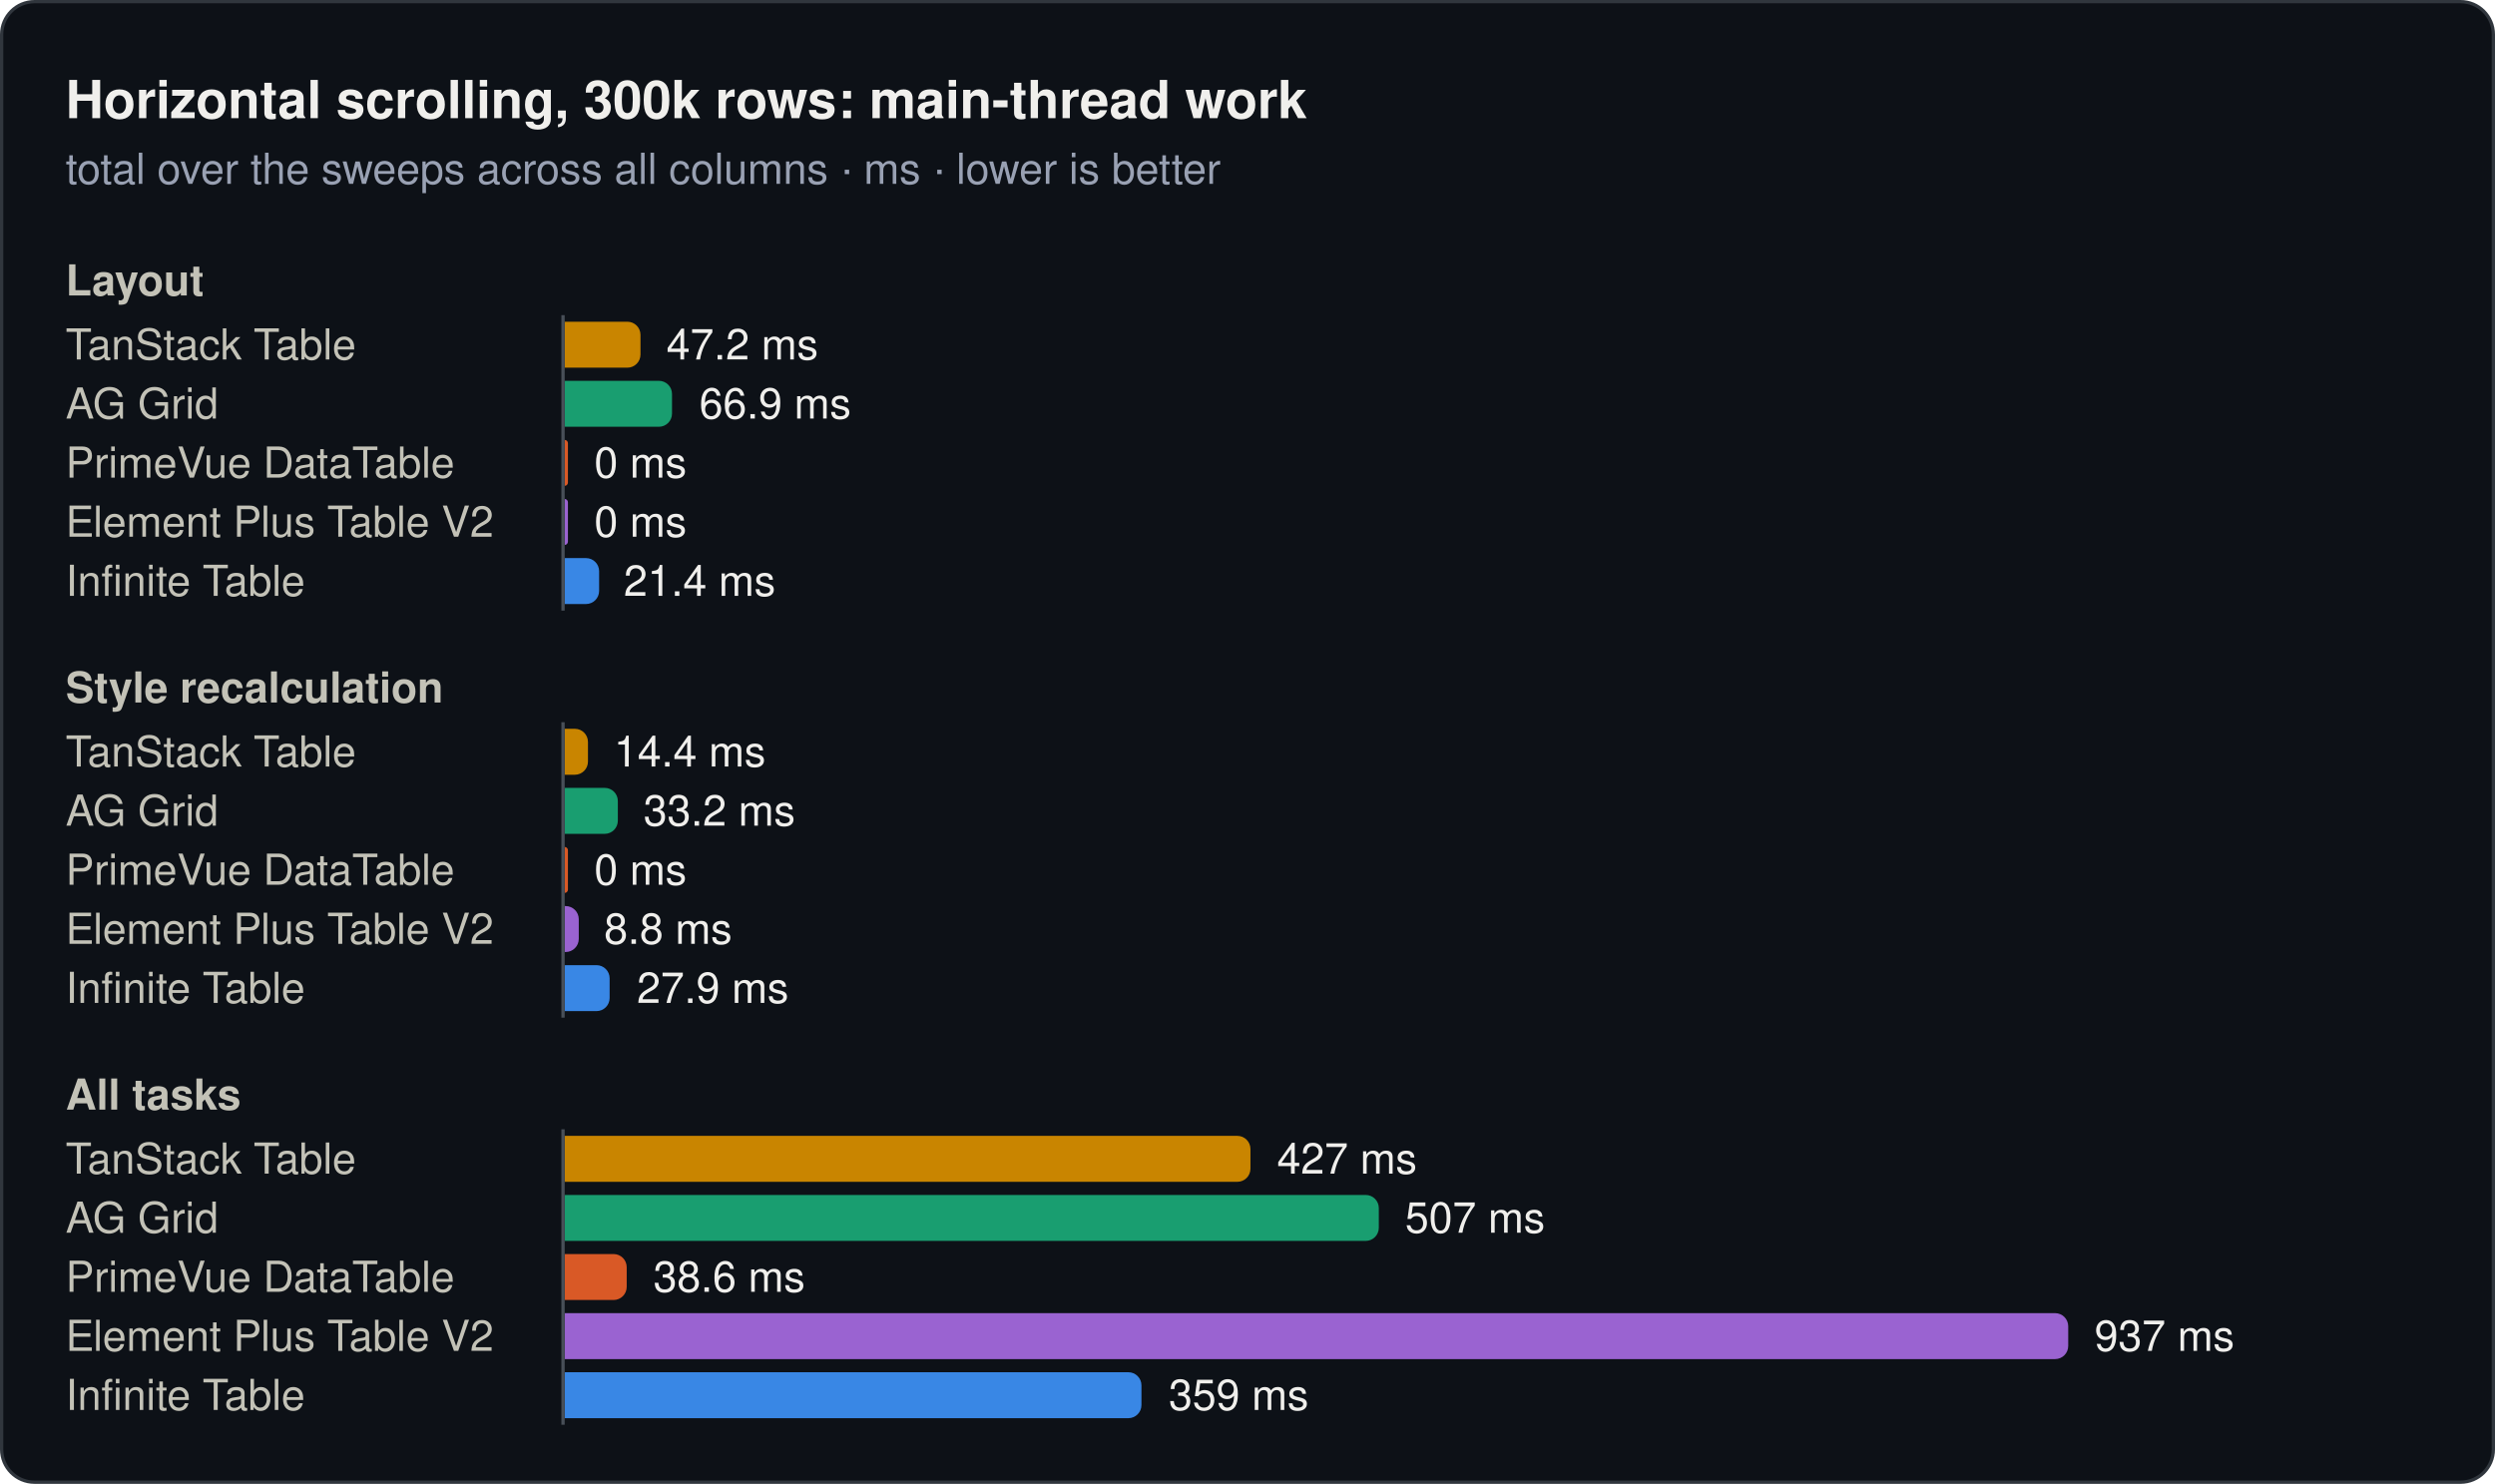
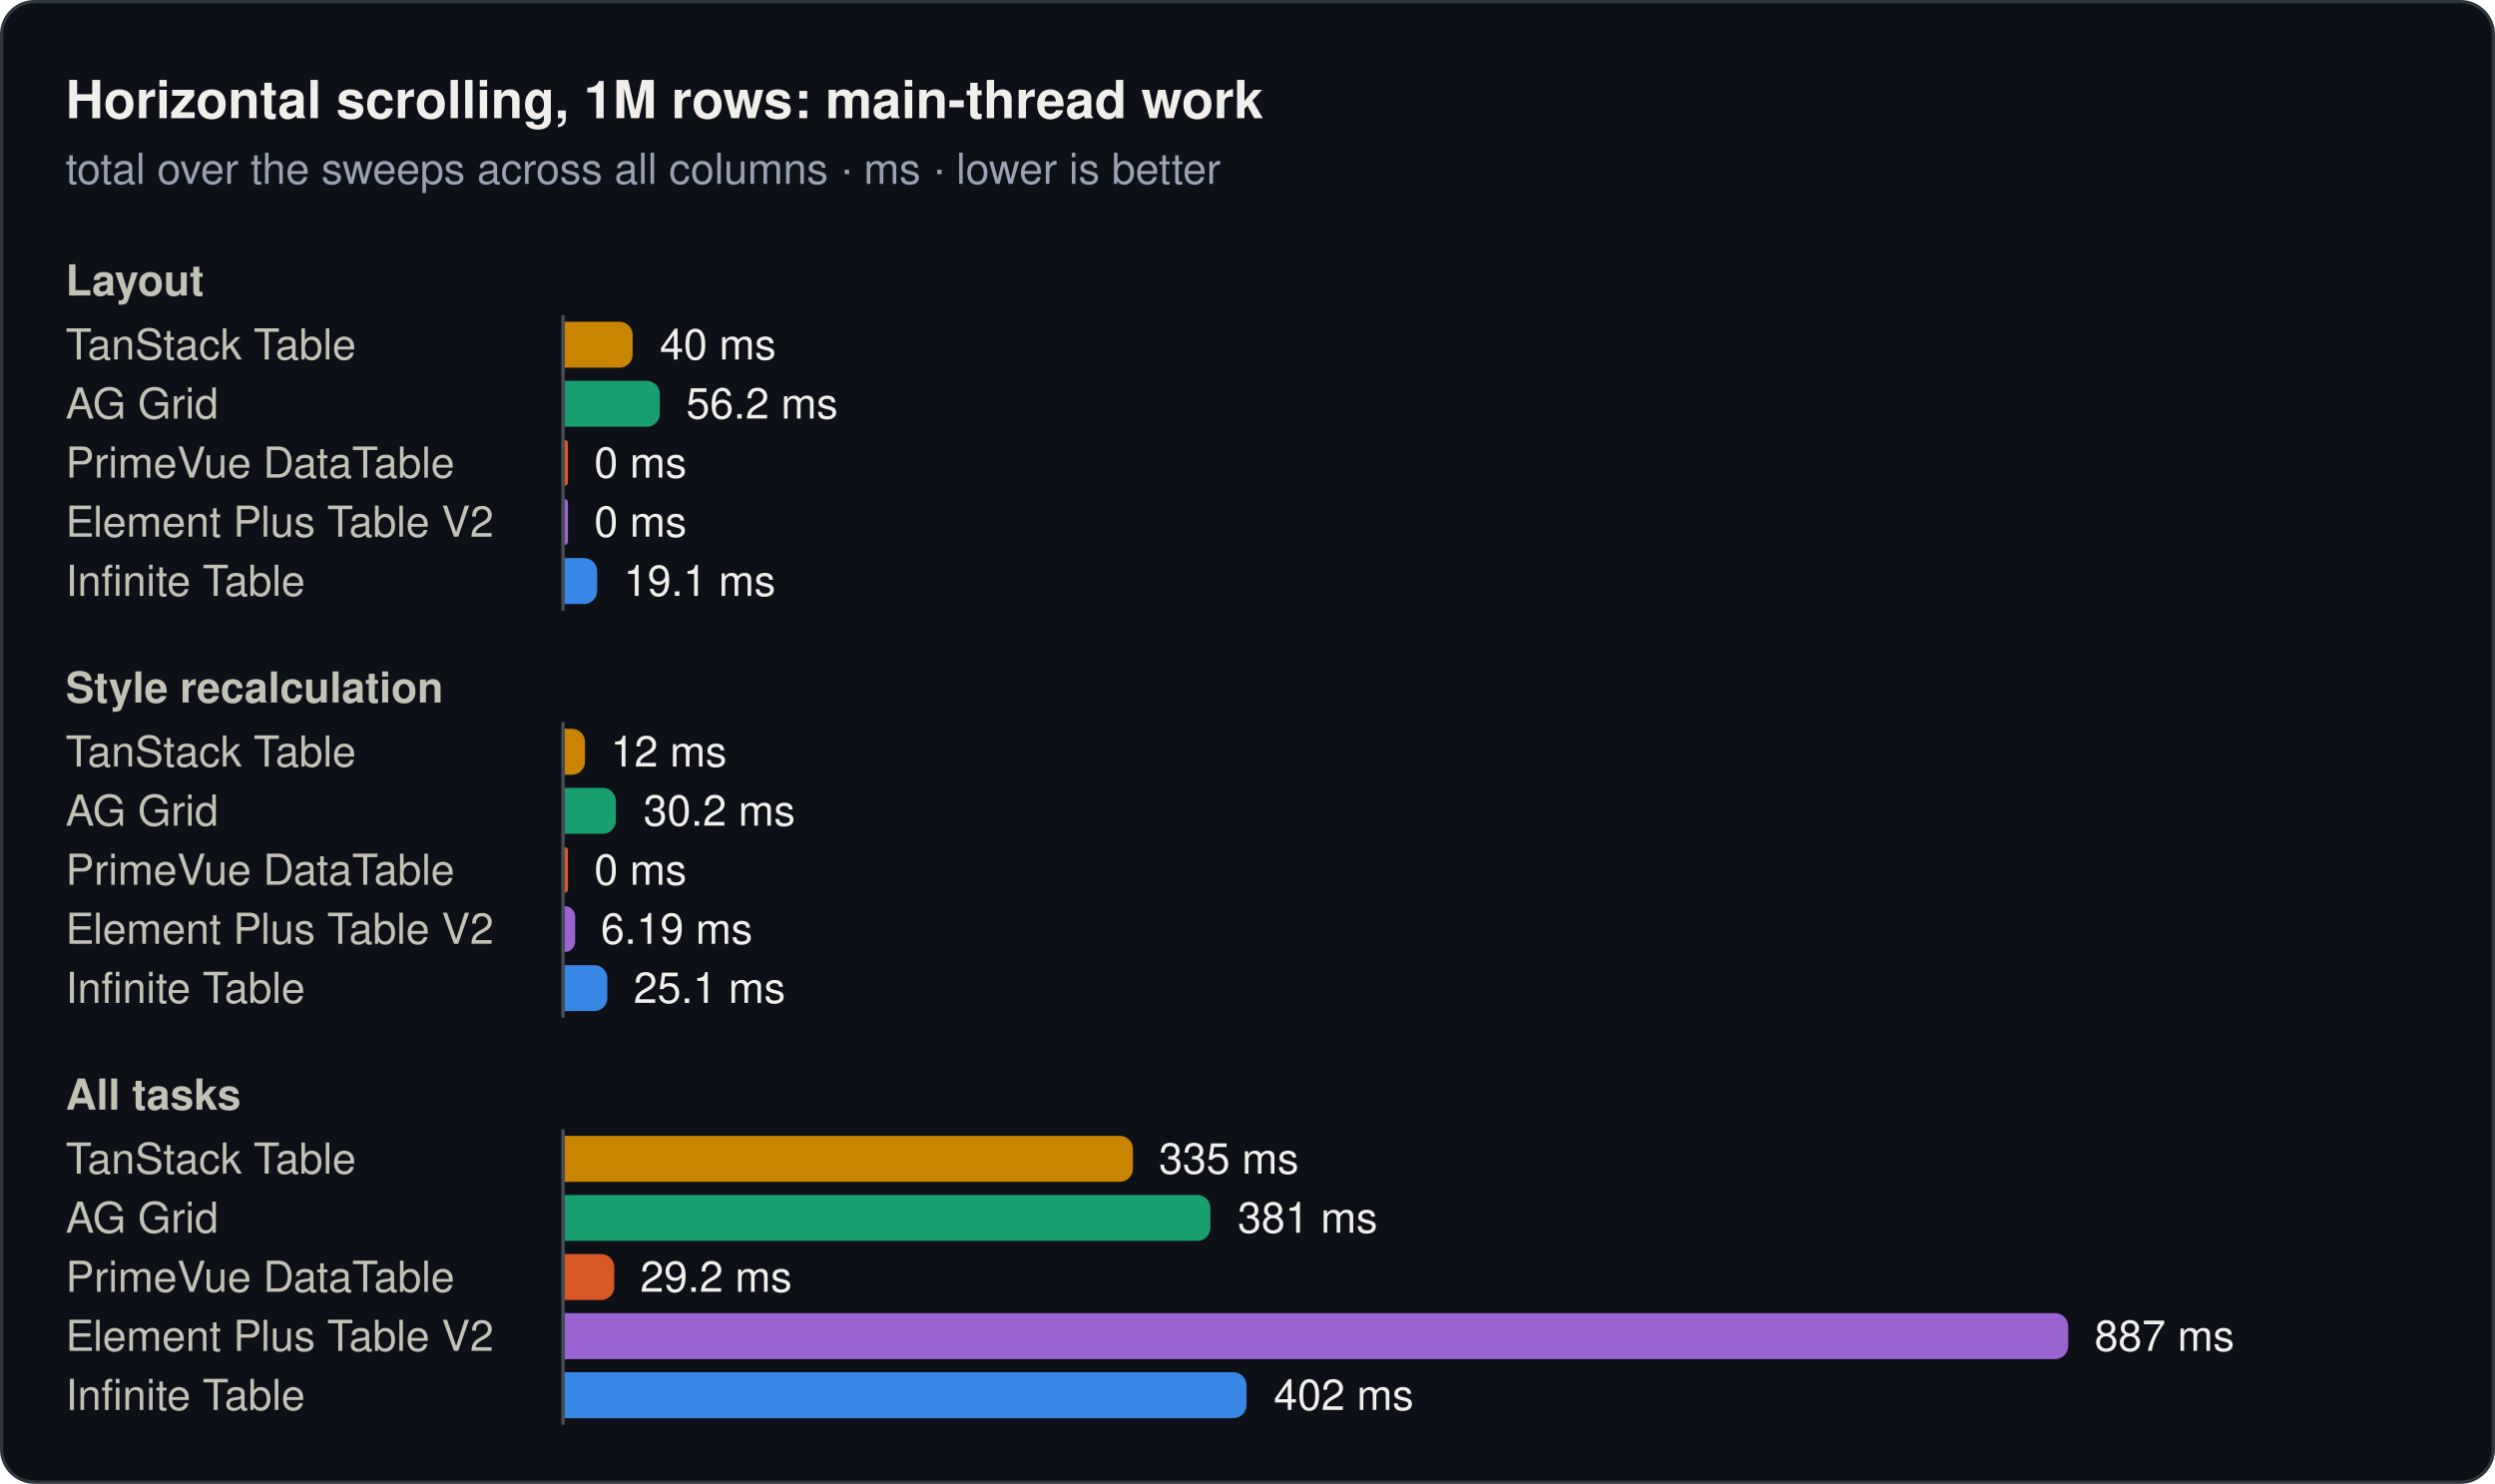
<svg xmlns="http://www.w3.org/2000/svg" width="760" height="452" viewBox="0 0 760 452" role="img">
  <rect x="0.5" y="0.5" width="759" height="451" rx="10" fill="#0d1117" stroke="#30363d" />
-   <text x="20" y="36" font-family="system-ui, -apple-system, 'Segoe UI', Helvetica, Arial, sans-serif" font-size="16" font-weight="600" fill="#f0efec">Horizontal scrolling, 300k rows: main-thread work</text>
+   <text x="20" y="36" font-family="system-ui, -apple-system, 'Segoe UI', Helvetica, Arial, sans-serif" font-size="16" font-weight="600" fill="#f0efec">Horizontal scrolling, 1M rows: main-thread work</text>
  <text x="20" y="56" font-family="system-ui, -apple-system, 'Segoe UI', Helvetica, Arial, sans-serif" font-size="13" fill="#99a1b3">total over the sweeps across all columns · ms · lower is better</text>
  <text x="20" y="90" font-family="system-ui, -apple-system, 'Segoe UI', Helvetica, Arial, sans-serif" font-size="13" font-weight="600" fill="#c3c2b7">Layout</text>
  <text x="20" y="109.5" font-family="system-ui, -apple-system, 'Segoe UI', Helvetica, Arial, sans-serif" font-size="13" fill="#c3c2b7">TanStack Table</text>
-   <path d="M172,98H191.1a4,4 0 0 1 4,4V108a4,4 0 0 1 -4,4H172Z" fill="#c98500" />
-   <text x="203" y="109.5" font-family="system-ui, -apple-system, 'Segoe UI', Helvetica, Arial, sans-serif" font-size="13" fill="#f0efec">47.2 ms</text>
+   <path d="M172,98H188.7a4,4 0 0 1 4,4V108a4,4 0 0 1 -4,4H172Z" fill="#c98500" />
+   <text x="201" y="109.5" font-family="system-ui, -apple-system, 'Segoe UI', Helvetica, Arial, sans-serif" font-size="13" fill="#f0efec">40 ms</text>
  <text x="20" y="127.5" font-family="system-ui, -apple-system, 'Segoe UI', Helvetica, Arial, sans-serif" font-size="13" fill="#c3c2b7">AG Grid</text>
-   <path d="M172,116H200.7a4,4 0 0 1 4,4V126a4,4 0 0 1 -4,4H172Z" fill="#199e70" />
-   <text x="213" y="127.5" font-family="system-ui, -apple-system, 'Segoe UI', Helvetica, Arial, sans-serif" font-size="13" fill="#f0efec">66.9 ms</text>
+   <path d="M172,116H197a4,4 0 0 1 4,4V126a4,4 0 0 1 -4,4H172Z" fill="#199e70" />
+   <text x="209" y="127.5" font-family="system-ui, -apple-system, 'Segoe UI', Helvetica, Arial, sans-serif" font-size="13" fill="#f0efec">56.2 ms</text>
  <text x="20" y="145.5" font-family="system-ui, -apple-system, 'Segoe UI', Helvetica, Arial, sans-serif" font-size="13" fill="#c3c2b7">PrimeVue DataTable</text>
  <path d="M172,134H172a1,1 0 0 1 1,1V147a1,1 0 0 1 -1,1H172Z" fill="#d95926" />
  <text x="181" y="145.5" font-family="system-ui, -apple-system, 'Segoe UI', Helvetica, Arial, sans-serif" font-size="13" fill="#f0efec">0 ms</text>
  <text x="20" y="163.5" font-family="system-ui, -apple-system, 'Segoe UI', Helvetica, Arial, sans-serif" font-size="13" fill="#c3c2b7">Element Plus Table V2</text>
  <path d="M172,152H172a1,1 0 0 1 1,1V165a1,1 0 0 1 -1,1H172Z" fill="#9a63d1" />
  <text x="181" y="163.5" font-family="system-ui, -apple-system, 'Segoe UI', Helvetica, Arial, sans-serif" font-size="13" fill="#f0efec">0 ms</text>
  <text x="20" y="181.5" font-family="system-ui, -apple-system, 'Segoe UI', Helvetica, Arial, sans-serif" font-size="13" fill="#c3c2b7">Infinite Table</text>
-   <path d="M172,170H178.5a4,4 0 0 1 4,4V180a4,4 0 0 1 -4,4H172Z" fill="#3987e5" />
-   <text x="190" y="181.5" font-family="system-ui, -apple-system, 'Segoe UI', Helvetica, Arial, sans-serif" font-size="13" fill="#f0efec">21.4 ms</text>
+   <path d="M172,170H177.9a4,4 0 0 1 4,4V180a4,4 0 0 1 -4,4H172Z" fill="#3987e5" />
+   <text x="190" y="181.5" font-family="system-ui, -apple-system, 'Segoe UI', Helvetica, Arial, sans-serif" font-size="13" fill="#f0efec">19.1 ms</text>
  <line x1="171.5" y1="96" x2="171.5" y2="186" stroke="#484f58" stroke-width="1" />
  <text x="20" y="214" font-family="system-ui, -apple-system, 'Segoe UI', Helvetica, Arial, sans-serif" font-size="13" font-weight="600" fill="#c3c2b7">Style recalculation</text>
  <text x="20" y="233.5" font-family="system-ui, -apple-system, 'Segoe UI', Helvetica, Arial, sans-serif" font-size="13" fill="#c3c2b7">TanStack Table</text>
-   <path d="M172,222H175.1a4,4 0 0 1 4,4V232a4,4 0 0 1 -4,4H172Z" fill="#c98500" />
-   <text x="187" y="233.5" font-family="system-ui, -apple-system, 'Segoe UI', Helvetica, Arial, sans-serif" font-size="13" fill="#f0efec">14.4 ms</text>
+   <path d="M172,222H174.2a4,4 0 0 1 4,4V232a4,4 0 0 1 -4,4H172Z" fill="#c98500" />
+   <text x="186" y="233.5" font-family="system-ui, -apple-system, 'Segoe UI', Helvetica, Arial, sans-serif" font-size="13" fill="#f0efec">12 ms</text>
  <text x="20" y="251.5" font-family="system-ui, -apple-system, 'Segoe UI', Helvetica, Arial, sans-serif" font-size="13" fill="#c3c2b7">AG Grid</text>
-   <path d="M172,240H184.2a4,4 0 0 1 4,4V250a4,4 0 0 1 -4,4H172Z" fill="#199e70" />
-   <text x="196" y="251.5" font-family="system-ui, -apple-system, 'Segoe UI', Helvetica, Arial, sans-serif" font-size="13" fill="#f0efec">33.2 ms</text>
+   <path d="M172,240H183.6a4,4 0 0 1 4,4V250a4,4 0 0 1 -4,4H172Z" fill="#199e70" />
+   <text x="196" y="251.5" font-family="system-ui, -apple-system, 'Segoe UI', Helvetica, Arial, sans-serif" font-size="13" fill="#f0efec">30.2 ms</text>
  <text x="20" y="269.5" font-family="system-ui, -apple-system, 'Segoe UI', Helvetica, Arial, sans-serif" font-size="13" fill="#c3c2b7">PrimeVue DataTable</text>
  <path d="M172,258H172a1,1 0 0 1 1,1V271a1,1 0 0 1 -1,1H172Z" fill="#d95926" />
  <text x="181" y="269.5" font-family="system-ui, -apple-system, 'Segoe UI', Helvetica, Arial, sans-serif" font-size="13" fill="#f0efec">0 ms</text>
  <text x="20" y="287.5" font-family="system-ui, -apple-system, 'Segoe UI', Helvetica, Arial, sans-serif" font-size="13" fill="#c3c2b7">Element Plus Table V2</text>
-   <path d="M172,276H172.3a4,4 0 0 1 4,4V286a4,4 0 0 1 -4,4H172Z" fill="#9a63d1" />
-   <text x="184" y="287.5" font-family="system-ui, -apple-system, 'Segoe UI', Helvetica, Arial, sans-serif" font-size="13" fill="#f0efec">8.8 ms</text>
+   <path d="M172,276H172a3.2,3.2 0 0 1 3.2,3.2V286.8a3.2,3.2 0 0 1 -3.2,3.2H172Z" fill="#9a63d1" />
+   <text x="183" y="287.5" font-family="system-ui, -apple-system, 'Segoe UI', Helvetica, Arial, sans-serif" font-size="13" fill="#f0efec">6.19 ms</text>
  <text x="20" y="305.5" font-family="system-ui, -apple-system, 'Segoe UI', Helvetica, Arial, sans-serif" font-size="13" fill="#c3c2b7">Infinite Table</text>
-   <path d="M172,294H181.7a4,4 0 0 1 4,4V304a4,4 0 0 1 -4,4H172Z" fill="#3987e5" />
-   <text x="194" y="305.5" font-family="system-ui, -apple-system, 'Segoe UI', Helvetica, Arial, sans-serif" font-size="13" fill="#f0efec">27.9 ms</text>
+   <path d="M172,294H181a4,4 0 0 1 4,4V304a4,4 0 0 1 -4,4H172Z" fill="#3987e5" />
+   <text x="193" y="305.5" font-family="system-ui, -apple-system, 'Segoe UI', Helvetica, Arial, sans-serif" font-size="13" fill="#f0efec">25.1 ms</text>
  <line x1="171.5" y1="220" x2="171.5" y2="310" stroke="#484f58" stroke-width="1" />
  <text x="20" y="338" font-family="system-ui, -apple-system, 'Segoe UI', Helvetica, Arial, sans-serif" font-size="13" font-weight="600" fill="#c3c2b7">All tasks</text>
  <text x="20" y="357.5" font-family="system-ui, -apple-system, 'Segoe UI', Helvetica, Arial, sans-serif" font-size="13" fill="#c3c2b7">TanStack Table</text>
-   <path d="M172,346H376.9a4,4 0 0 1 4,4V356a4,4 0 0 1 -4,4H172Z" fill="#c98500" />
-   <text x="389" y="357.5" font-family="system-ui, -apple-system, 'Segoe UI', Helvetica, Arial, sans-serif" font-size="13" fill="#f0efec">427 ms</text>
+   <path d="M172,346H341.1a4,4 0 0 1 4,4V356a4,4 0 0 1 -4,4H172Z" fill="#c98500" />
+   <text x="353" y="357.5" font-family="system-ui, -apple-system, 'Segoe UI', Helvetica, Arial, sans-serif" font-size="13" fill="#f0efec">335 ms</text>
  <text x="20" y="375.5" font-family="system-ui, -apple-system, 'Segoe UI', Helvetica, Arial, sans-serif" font-size="13" fill="#c3c2b7">AG Grid</text>
-   <path d="M172,364H416a4,4 0 0 1 4,4V374a4,4 0 0 1 -4,4H172Z" fill="#199e70" />
-   <text x="428" y="375.5" font-family="system-ui, -apple-system, 'Segoe UI', Helvetica, Arial, sans-serif" font-size="13" fill="#f0efec">507 ms</text>
+   <path d="M172,364H364.7a4,4 0 0 1 4,4V374a4,4 0 0 1 -4,4H172Z" fill="#199e70" />
+   <text x="377" y="375.5" font-family="system-ui, -apple-system, 'Segoe UI', Helvetica, Arial, sans-serif" font-size="13" fill="#f0efec">381 ms</text>
  <text x="20" y="393.5" font-family="system-ui, -apple-system, 'Segoe UI', Helvetica, Arial, sans-serif" font-size="13" fill="#c3c2b7">PrimeVue DataTable</text>
-   <path d="M172,382H186.9a4,4 0 0 1 4,4V392a4,4 0 0 1 -4,4H172Z" fill="#d95926" />
-   <text x="199" y="393.5" font-family="system-ui, -apple-system, 'Segoe UI', Helvetica, Arial, sans-serif" font-size="13" fill="#f0efec">38.6 ms</text>
+   <path d="M172,382H183.1a4,4 0 0 1 4,4V392a4,4 0 0 1 -4,4H172Z" fill="#d95926" />
+   <text x="195" y="393.5" font-family="system-ui, -apple-system, 'Segoe UI', Helvetica, Arial, sans-serif" font-size="13" fill="#f0efec">29.2 ms</text>
  <text x="20" y="411.5" font-family="system-ui, -apple-system, 'Segoe UI', Helvetica, Arial, sans-serif" font-size="13" fill="#c3c2b7">Element Plus Table V2</text>
  <path d="M172,400H626a4,4 0 0 1 4,4V410a4,4 0 0 1 -4,4H172Z" fill="#9a63d1" />
-   <text x="638" y="411.5" font-family="system-ui, -apple-system, 'Segoe UI', Helvetica, Arial, sans-serif" font-size="13" fill="#f0efec">937 ms</text>
+   <text x="638" y="411.5" font-family="system-ui, -apple-system, 'Segoe UI', Helvetica, Arial, sans-serif" font-size="13" fill="#f0efec">887 ms</text>
  <text x="20" y="429.5" font-family="system-ui, -apple-system, 'Segoe UI', Helvetica, Arial, sans-serif" font-size="13" fill="#c3c2b7">Infinite Table</text>
-   <path d="M172,418H343.7a4,4 0 0 1 4,4V428a4,4 0 0 1 -4,4H172Z" fill="#3987e5" />
-   <text x="356" y="429.5" font-family="system-ui, -apple-system, 'Segoe UI', Helvetica, Arial, sans-serif" font-size="13" fill="#f0efec">359 ms</text>
+   <path d="M172,418H375.7a4,4 0 0 1 4,4V428a4,4 0 0 1 -4,4H172Z" fill="#3987e5" />
+   <text x="388" y="429.5" font-family="system-ui, -apple-system, 'Segoe UI', Helvetica, Arial, sans-serif" font-size="13" fill="#f0efec">402 ms</text>
  <line x1="171.5" y1="344" x2="171.5" y2="434" stroke="#484f58" stroke-width="1" />
</svg>
